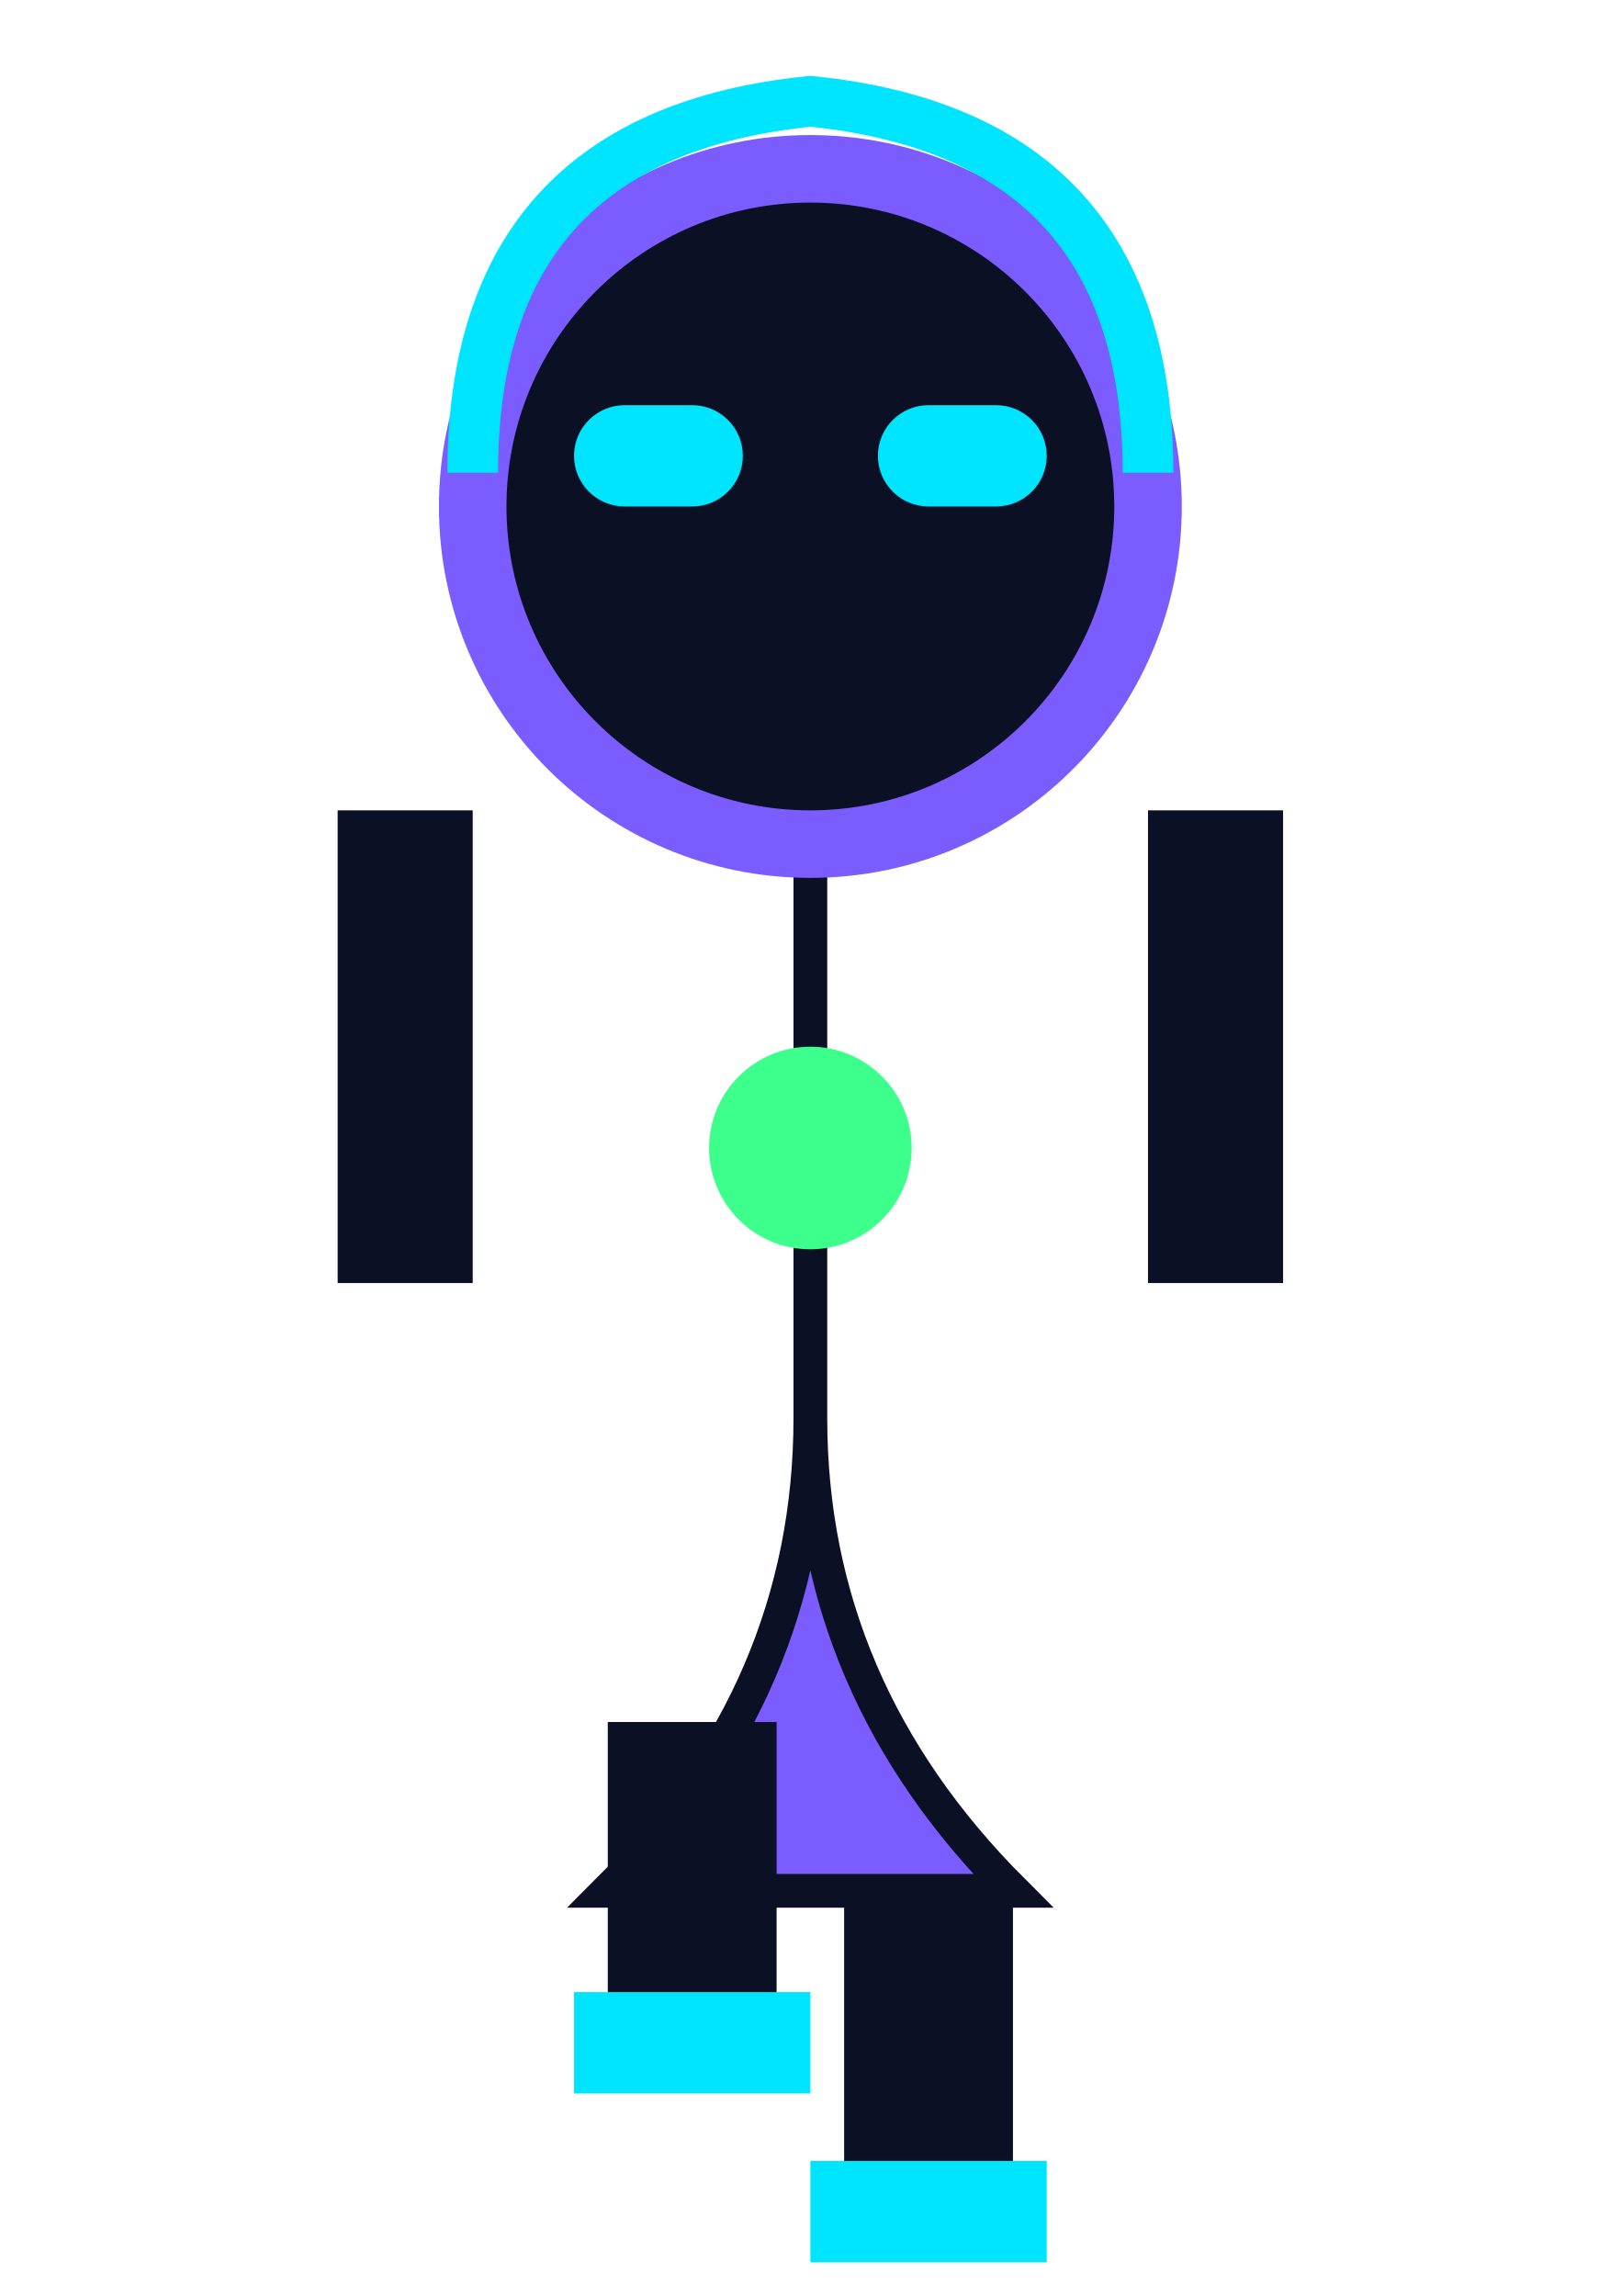
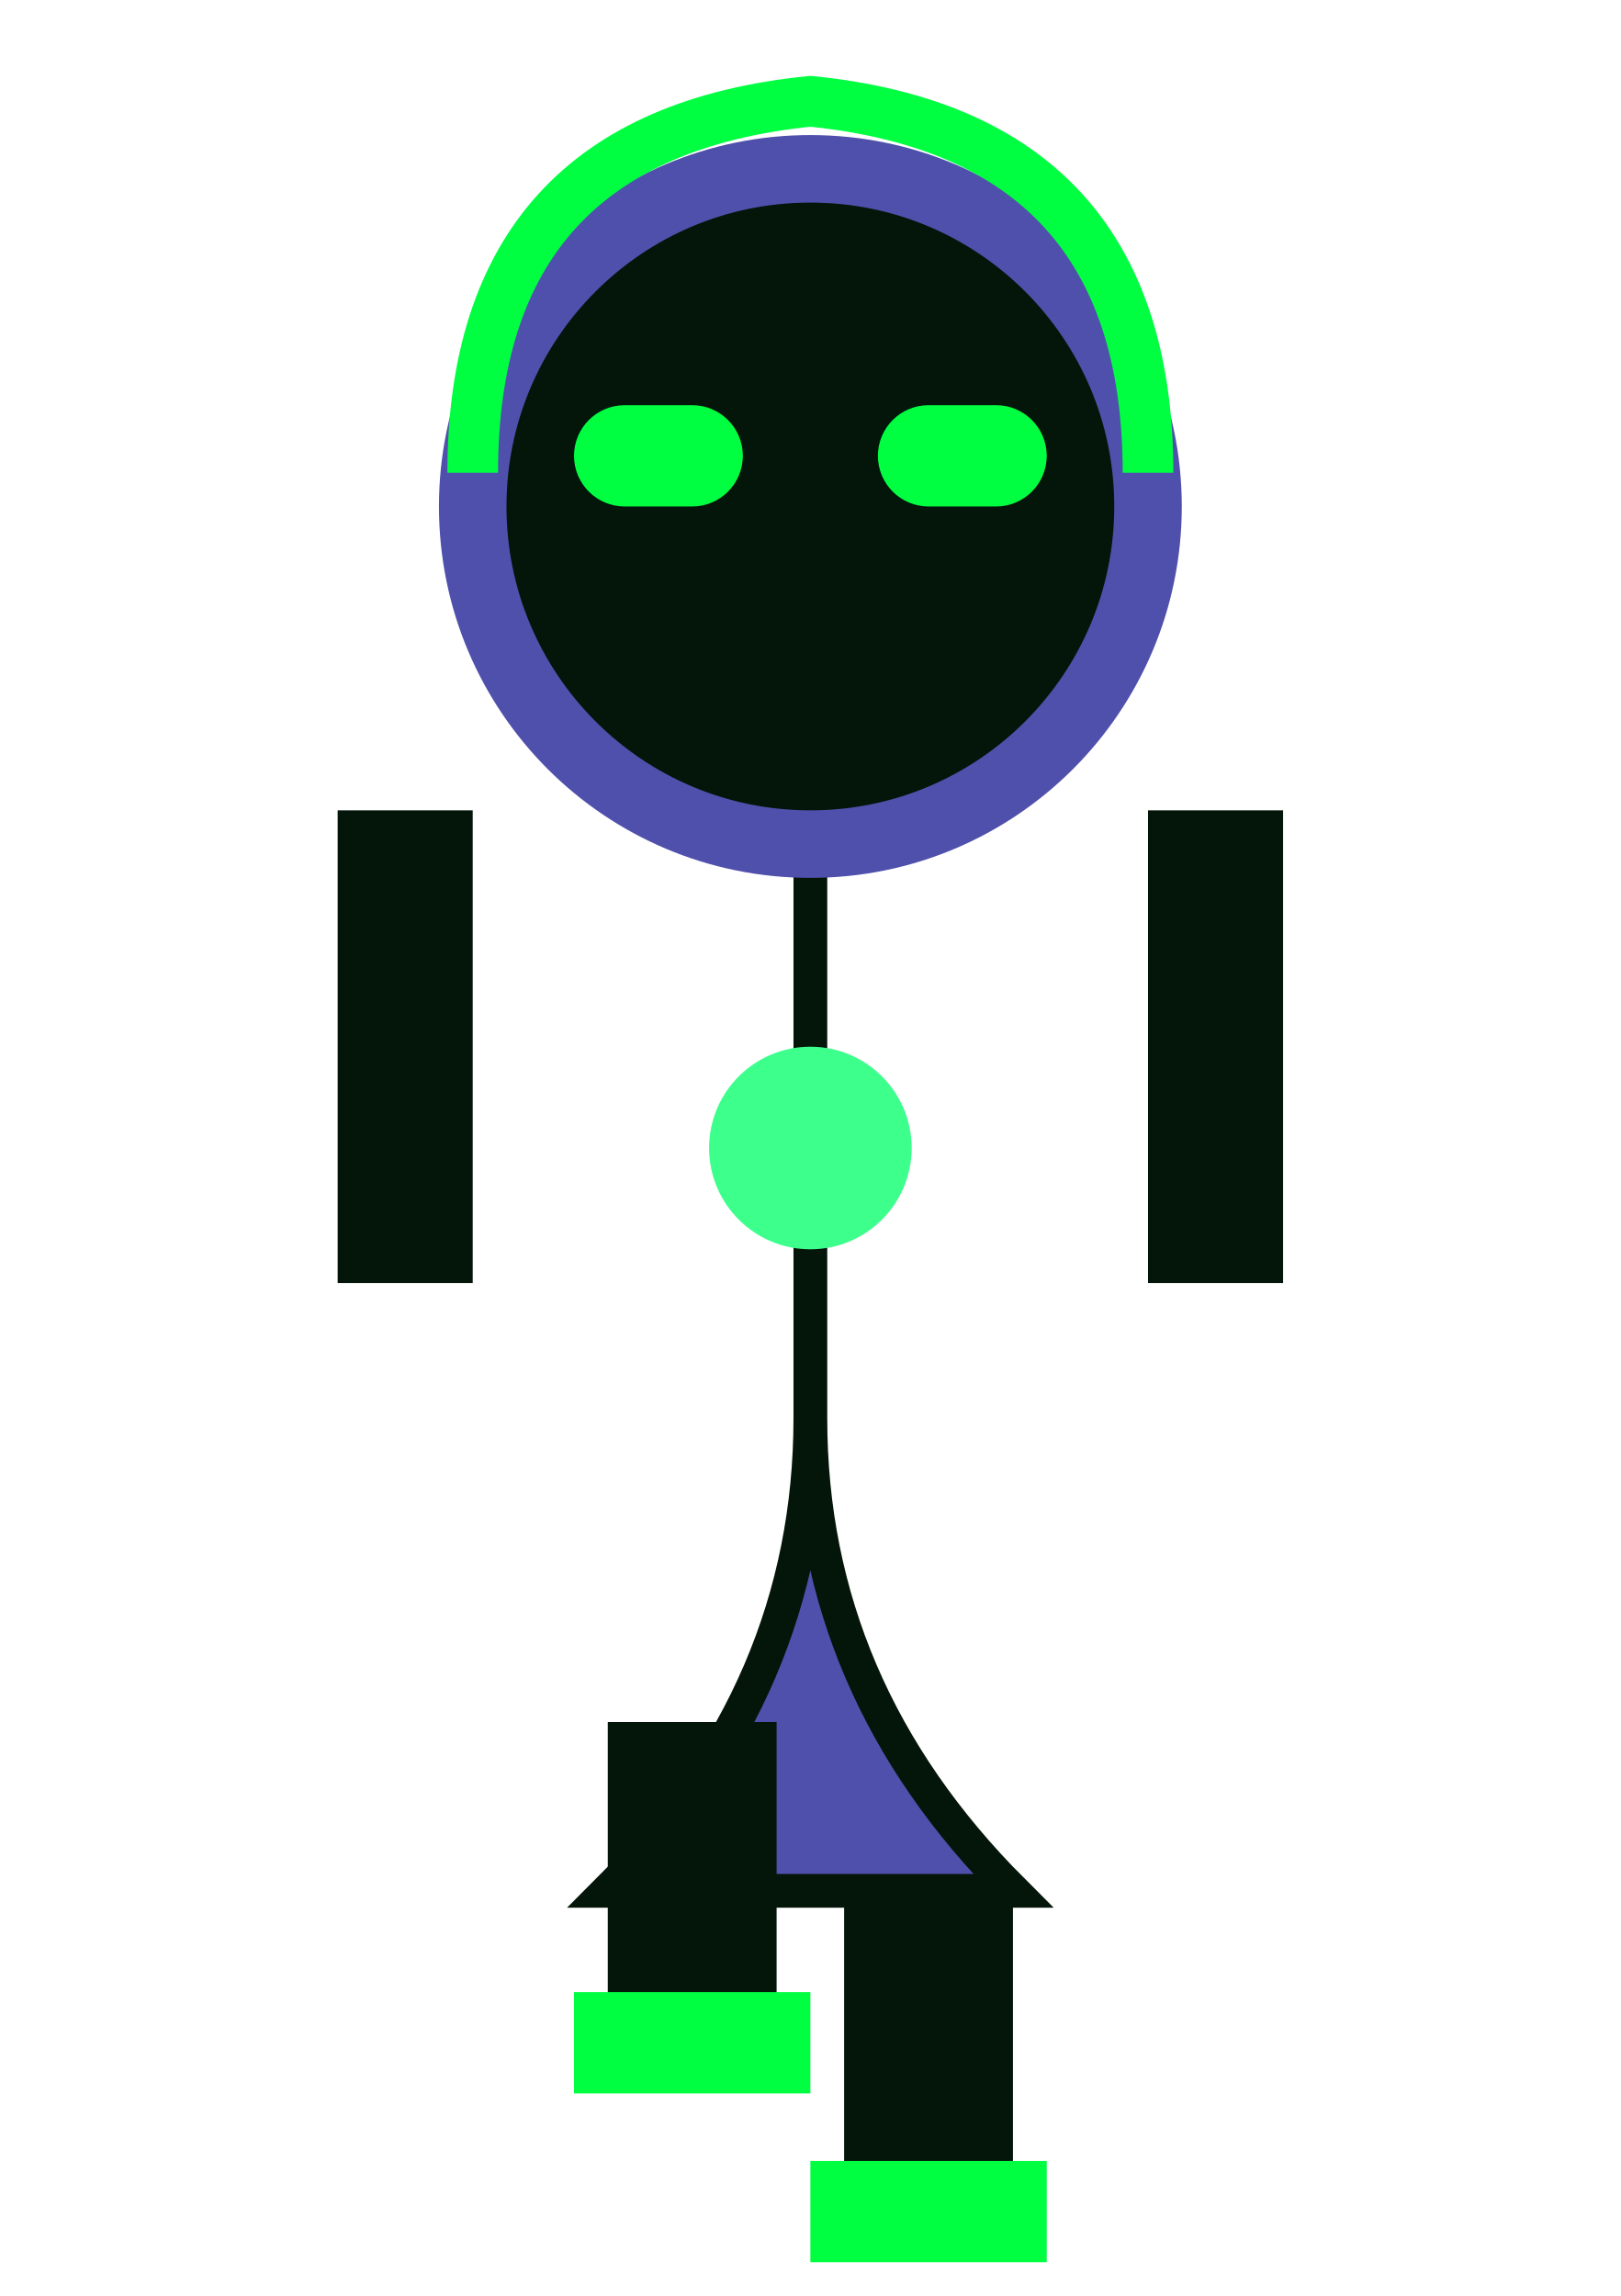
<svg xmlns="http://www.w3.org/2000/svg" width="48" height="68" viewBox="0 0 48 68">
-   <path d="M24 22 L24 42 Q24 50 18 56 L30 56 Q24 50 24 42 Z" fill="#7a5cff" stroke="#0b1024" stroke-width="1" />
-   <circle cx="24" cy="15" r="10" fill="#0b1024" />
-   <circle cx="24" cy="15" r="10" fill="none" stroke="#7a5cff" stroke-width="2" />
-   <rect x="17" y="12" width="5" height="3" rx="1.5" fill="#00e5ff" />
-   <rect x="26" y="12" width="5" height="3" rx="1.5" fill="#00e5ff" />
-   <path d="M14 14 Q14 4 24 3 Q34 4 34 14" fill="none" stroke="#00e5ff" stroke-width="1.5" />
-   <rect x="18" y="51" width="5" height="10" fill="#0b1024" />
-   <rect x="25" y="56" width="5" height="10" fill="#0b1024" />
-   <rect x="17" y="59" width="7" height="3" fill="#00e5ff" />
-   <rect x="24" y="64" width="7" height="3" fill="#00e5ff" />
-   <rect x="10" y="24" width="4" height="14" fill="#0b1024" />
-   <rect x="34" y="24" width="4" height="14" fill="#0b1024" />
+   <path d="M24 22 L24 42 Q24 50 18 56 L30 56 Q24 50 24 42 Z" fill="#4f50ab" stroke="#04150a" stroke-width="1" />
+   <circle cx="24" cy="15" r="10" fill="#04150a" />
+   <circle cx="24" cy="15" r="10" fill="none" stroke="#4f50ab" stroke-width="2" />
+   <rect x="17" y="12" width="5" height="3" rx="1.5" fill="#00ff41" />
+   <rect x="26" y="12" width="5" height="3" rx="1.5" fill="#00ff41" />
+   <path d="M14 14 Q14 4 24 3 Q34 4 34 14" fill="none" stroke="#00ff41" stroke-width="1.5" />
+   <rect x="18" y="51" width="5" height="10" fill="#04150a" />
+   <rect x="25" y="56" width="5" height="10" fill="#04150a" />
+   <rect x="17" y="59" width="7" height="3" fill="#00ff41" />
+   <rect x="24" y="64" width="7" height="3" fill="#00ff41" />
+   <rect x="10" y="24" width="4" height="14" fill="#04150a" />
+   <rect x="34" y="24" width="4" height="14" fill="#04150a" />
  <circle cx="24" cy="34" r="3" fill="#3dff8c" />
</svg>
